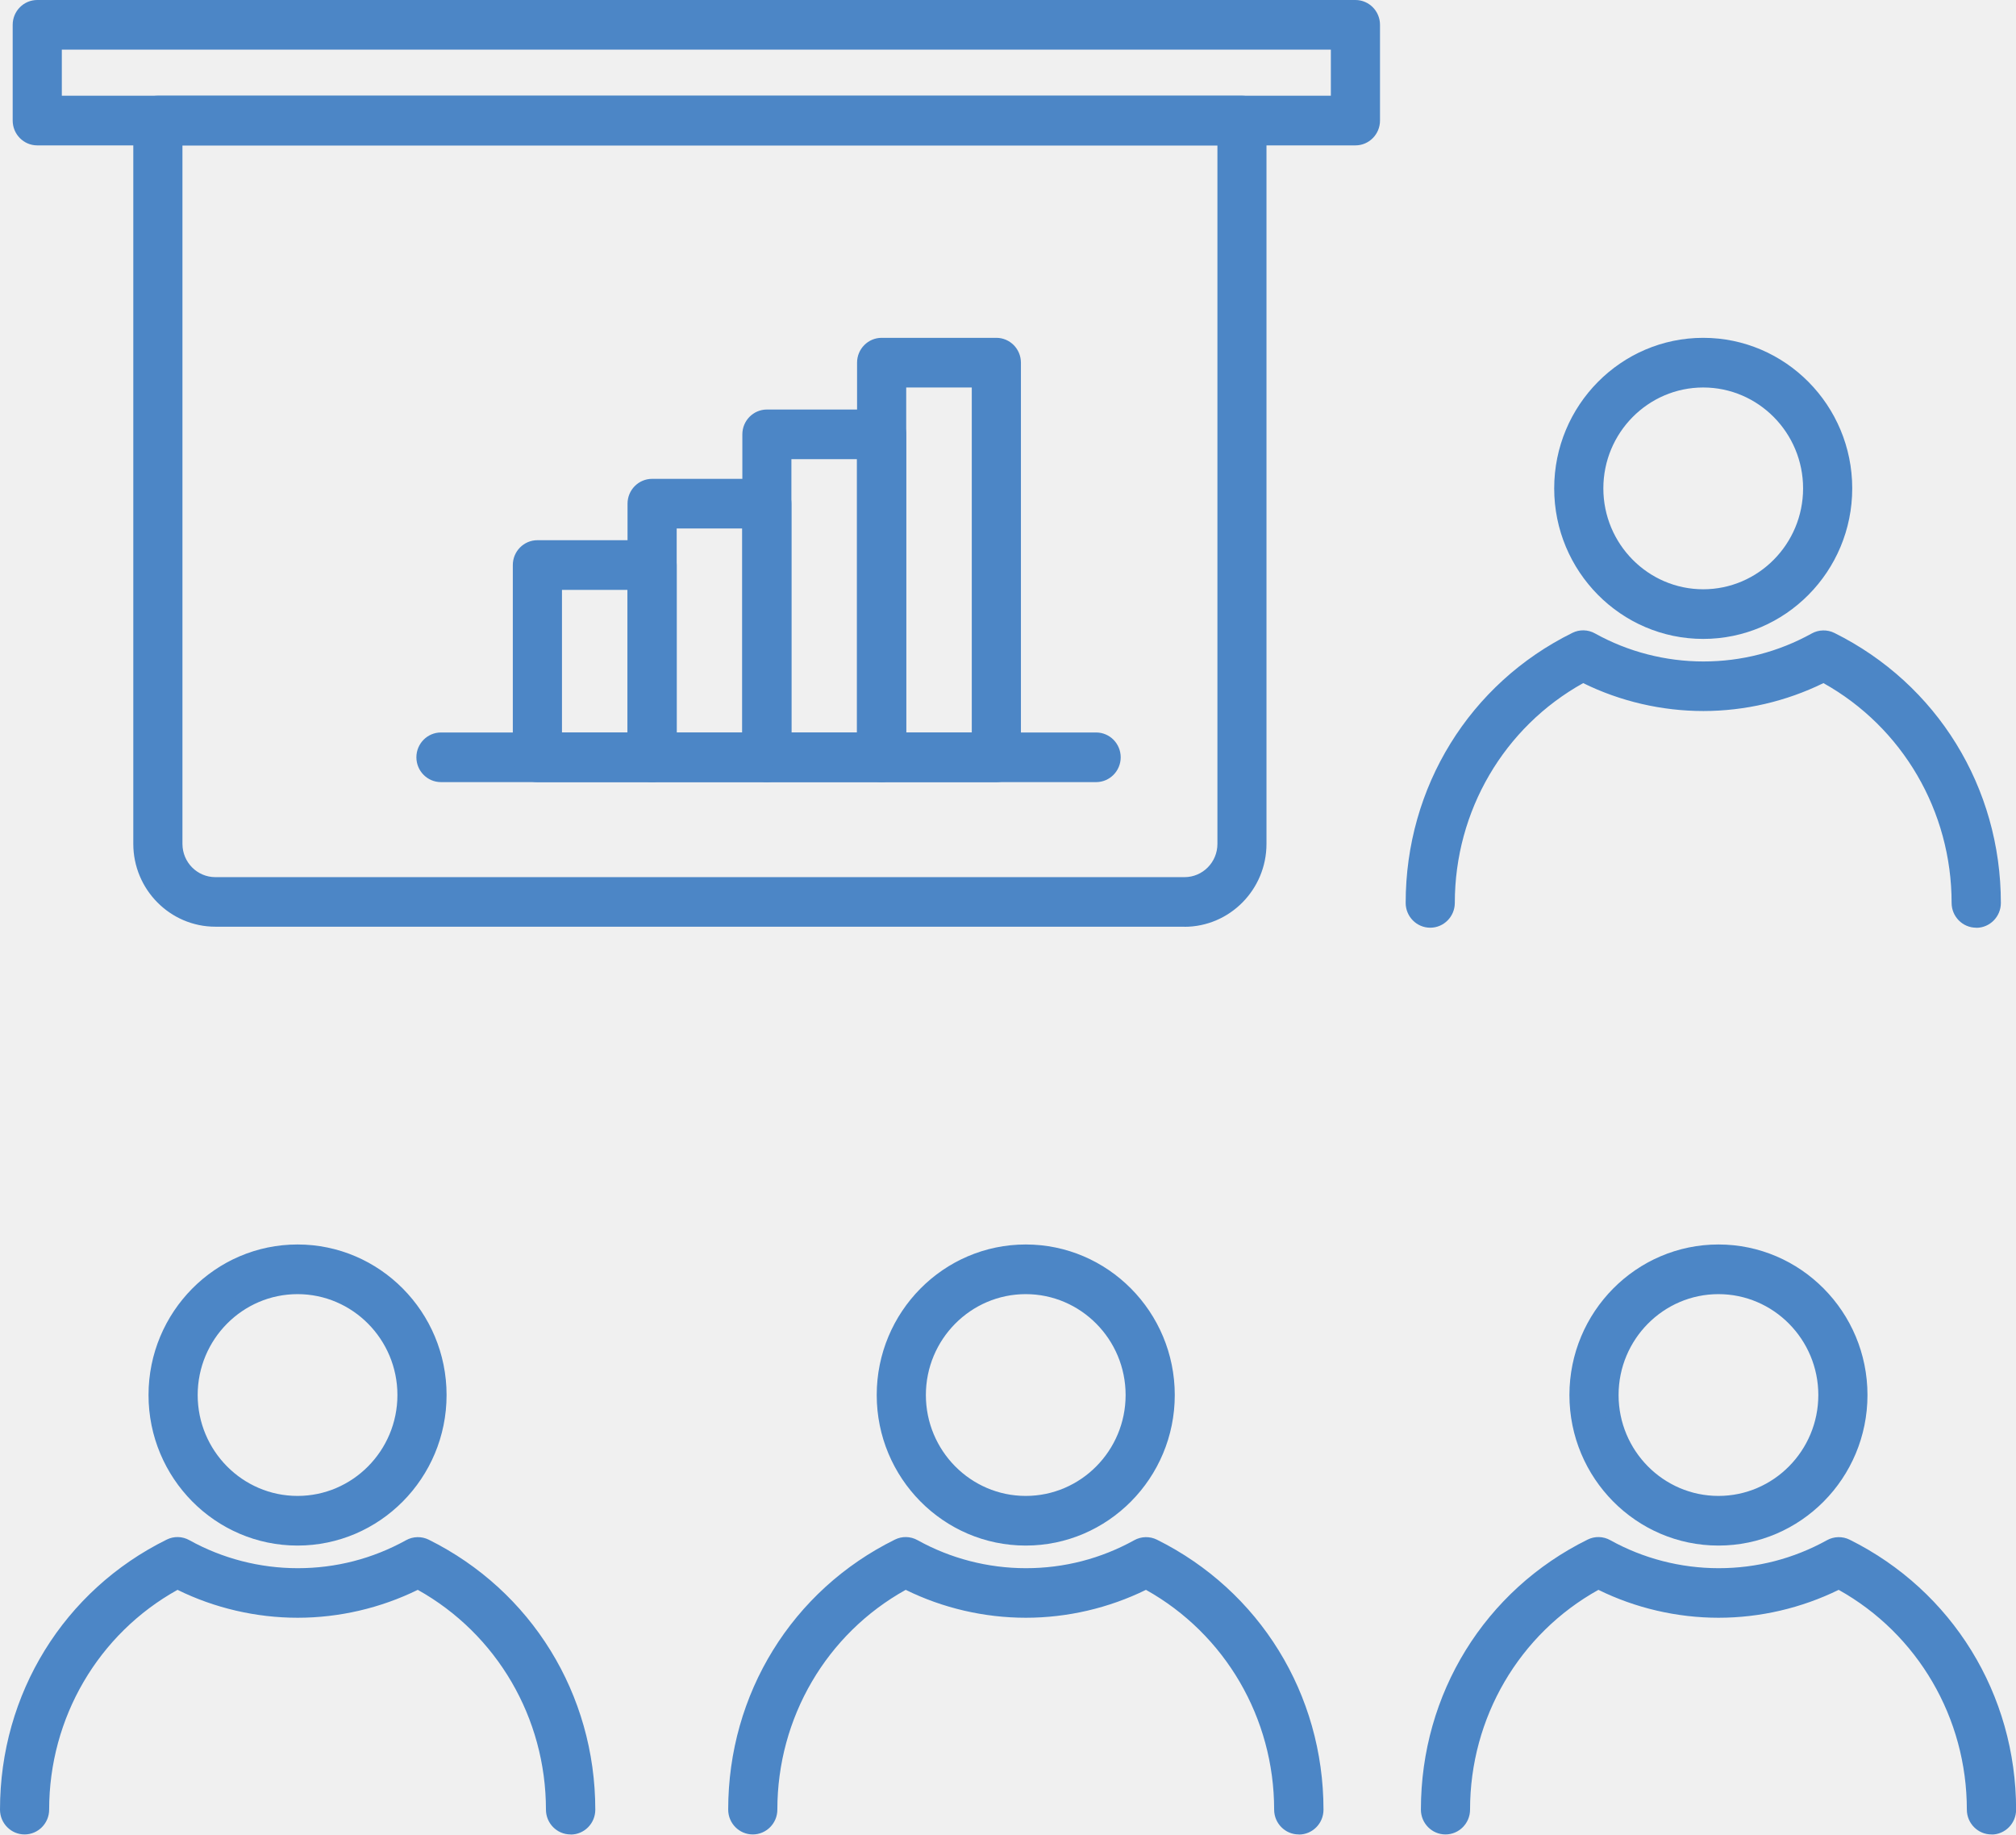
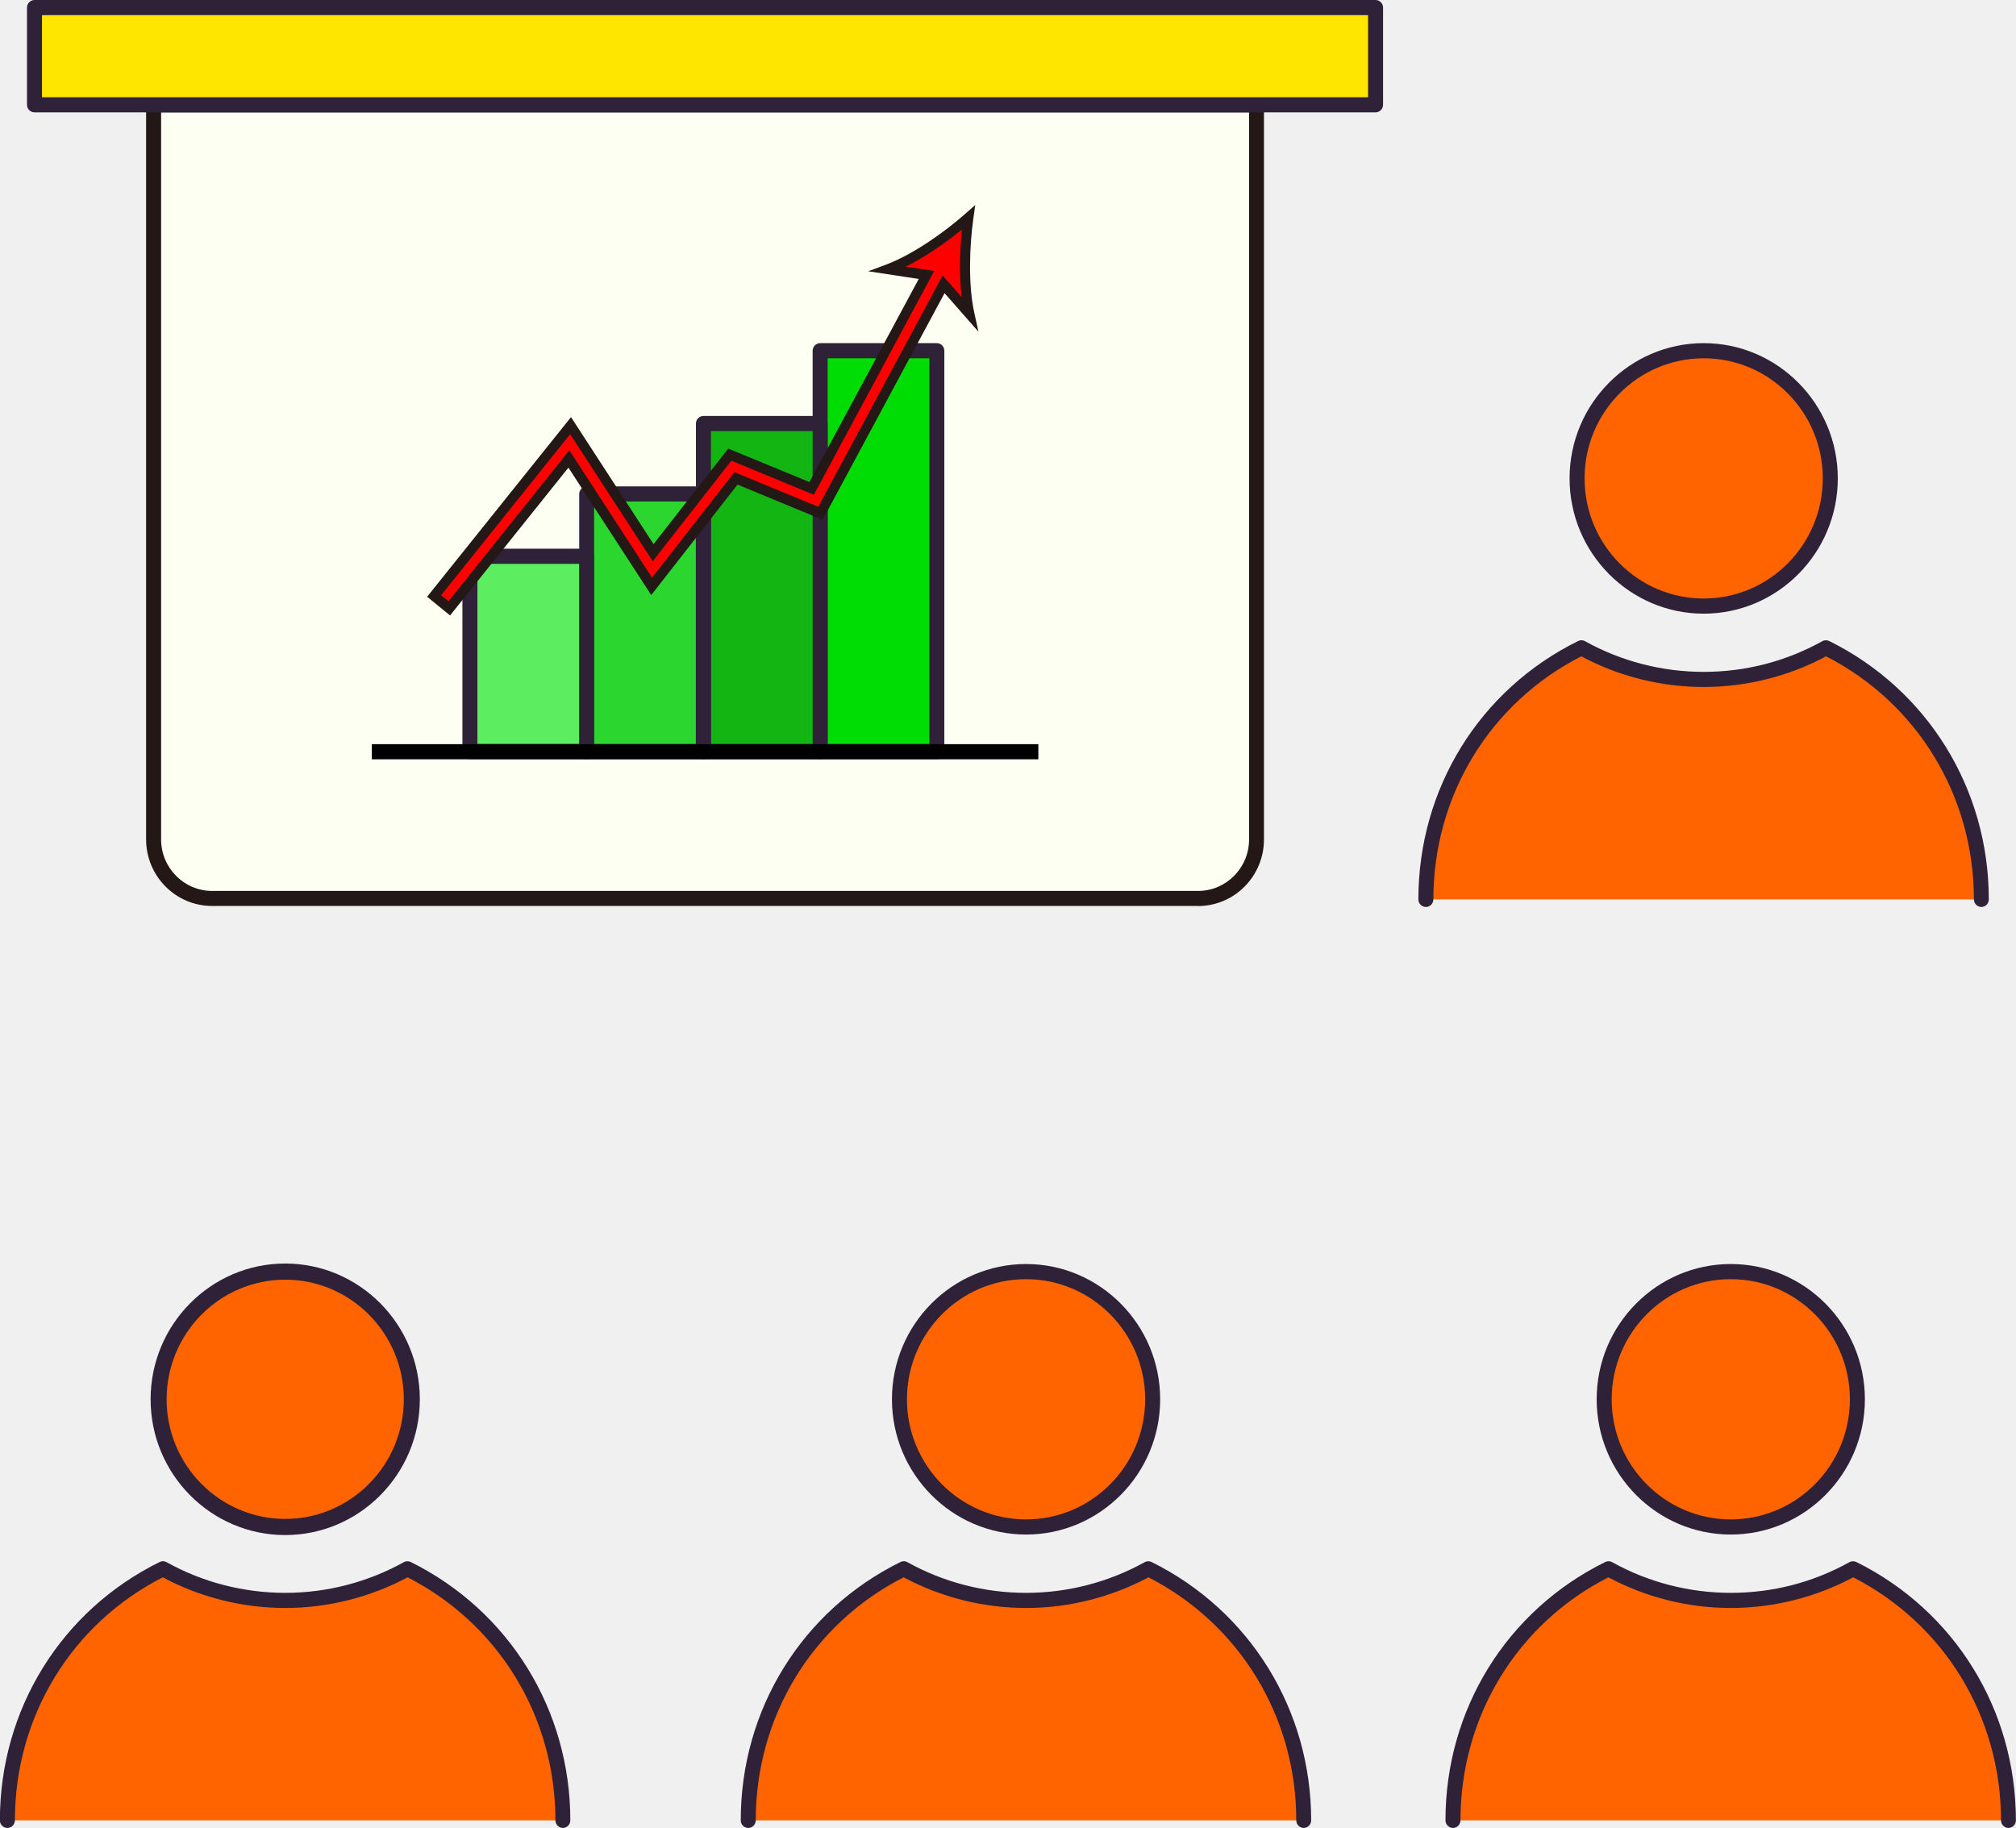
- <svg xmlns="http://www.w3.org/2000/svg" width="144" height="131" viewBox="0 0 144 131" fill="none">
-   <g clip-path="url(#clip0_148_2)">
-     <path d="M121.658 45.095C116.083 45.095 111.54 40.514 111.54 34.876C111.54 29.238 116.076 24.657 121.658 24.657C127.24 24.657 131.776 29.238 131.776 34.876C131.776 40.514 127.24 45.095 121.658 45.095ZM121.658 27.139C117.431 27.139 113.998 30.607 113.998 34.876C113.998 39.145 117.431 42.613 121.658 42.613C125.885 42.613 129.318 39.145 129.318 34.876C129.318 30.607 125.885 27.139 121.658 27.139Z" fill="#4C86C6" />
-     <path d="M121.658 45.626C115.788 45.626 111.014 40.804 111.014 34.876C111.014 28.947 115.788 24.125 121.658 24.125C127.528 24.125 132.302 28.947 132.302 34.876C132.302 40.804 127.528 45.626 121.658 45.626ZM121.658 25.189C116.371 25.189 112.067 29.536 112.067 34.876C112.067 40.215 116.371 44.562 121.658 44.562C126.945 44.562 131.249 40.215 131.249 34.876C131.249 29.536 126.945 25.189 121.658 25.189ZM121.658 43.144C117.144 43.144 113.471 39.435 113.471 34.876C113.471 30.316 117.144 26.607 121.658 26.607C126.173 26.607 129.845 30.316 129.845 34.876C129.845 39.435 126.173 43.144 121.658 43.144ZM121.658 27.671C117.726 27.671 114.525 30.904 114.525 34.876C114.525 38.847 117.726 42.081 121.658 42.081C125.59 42.081 128.792 38.847 128.792 34.876C128.792 30.904 125.59 27.671 121.658 27.671Z" fill="#4C86C6" />
-     <path d="M141.156 65.716C140.475 65.716 139.928 65.163 139.928 64.475C139.928 57.59 136.234 51.406 130.252 48.179C127.598 49.534 124.642 50.243 121.665 50.243C118.688 50.243 115.718 49.534 113.071 48.179C107.082 51.385 103.389 57.576 103.389 64.475C103.389 65.163 102.841 65.716 102.16 65.716C101.479 65.716 100.931 65.163 100.931 64.475C100.931 56.413 105.383 49.208 112.545 45.669C112.903 45.492 113.324 45.499 113.675 45.697C116.104 47.052 118.864 47.761 121.665 47.761C124.467 47.761 127.184 47.066 129.655 45.697C130.007 45.506 130.428 45.492 130.786 45.669C137.941 49.222 142.385 56.427 142.385 64.475C142.385 65.163 141.837 65.716 141.156 65.716Z" fill="#4C86C6" />
-     <path d="M141.156 66.249C140.187 66.249 139.401 65.454 139.401 64.476C139.401 57.93 135.897 51.938 130.245 48.782C127.584 50.087 124.628 50.775 121.665 50.775C118.702 50.775 115.732 50.087 113.085 48.782C107.426 51.924 103.915 57.916 103.915 64.476C103.915 65.454 103.129 66.249 102.16 66.249C101.191 66.249 100.405 65.454 100.405 64.476C100.405 56.207 104.969 48.818 112.313 45.194C112.825 44.939 113.429 44.953 113.935 45.237C116.28 46.541 118.955 47.236 121.672 47.236C124.389 47.236 127.015 46.563 129.41 45.237C129.908 44.96 130.519 44.946 131.032 45.201C138.369 48.846 142.919 56.235 142.919 64.483C142.919 65.461 142.132 66.256 141.163 66.256L141.156 66.249ZM130.259 47.584L130.498 47.712C136.635 51.016 140.454 57.441 140.454 64.476C140.454 64.866 140.77 65.185 141.156 65.185C141.543 65.185 141.858 64.866 141.858 64.476C141.858 56.633 137.526 49.612 130.554 46.144C130.351 46.038 130.105 46.045 129.908 46.158C127.352 47.577 124.579 48.293 121.665 48.293C118.751 48.293 115.929 47.556 113.422 46.158C113.219 46.045 112.98 46.038 112.776 46.144C105.797 49.591 101.458 56.618 101.458 64.476C101.458 64.866 101.774 65.185 102.16 65.185C102.546 65.185 102.862 64.866 102.862 64.476C102.862 57.427 106.682 51.002 112.825 47.712L113.064 47.584L113.31 47.712C115.88 49.023 118.765 49.718 121.665 49.718C124.565 49.718 127.444 49.023 130.021 47.712L130.266 47.591L130.259 47.584Z" fill="#4C86C6" />
-     <path d="M21.253 109.84C15.679 109.84 11.136 105.259 11.136 99.621C11.136 93.983 15.672 89.402 21.253 89.402C26.835 89.402 31.371 93.983 31.371 99.621C31.371 105.259 26.835 109.84 21.253 109.84ZM21.253 91.884C17.027 91.884 13.593 95.352 13.593 99.621C13.593 103.89 17.027 107.358 21.253 107.358C25.48 107.358 28.914 103.89 28.914 99.621C28.914 95.352 25.48 91.884 21.253 91.884Z" fill="#4C86C6" />
-     <path d="M21.253 110.371C15.384 110.371 10.609 105.549 10.609 99.621C10.609 93.692 15.384 88.87 21.253 88.87C27.123 88.87 31.898 93.692 31.898 99.621C31.898 105.549 27.123 110.371 21.253 110.371ZM21.253 89.934C15.966 89.934 11.662 94.281 11.662 99.621C11.662 104.961 15.966 109.308 21.253 109.308C26.541 109.308 30.845 104.961 30.845 99.621C30.845 94.281 26.541 89.934 21.253 89.934ZM21.253 107.889C16.739 107.889 13.067 104.181 13.067 99.621C13.067 95.061 16.739 91.352 21.253 91.352C25.768 91.352 29.44 95.061 29.44 99.621C29.44 104.181 25.768 107.889 21.253 107.889ZM21.253 92.416C17.322 92.416 14.12 95.65 14.12 99.621C14.12 103.592 17.322 106.826 21.253 106.826C25.185 106.826 28.387 103.592 28.387 99.621C28.387 95.65 25.185 92.416 21.253 92.416Z" fill="#4C86C6" />
-     <path d="M40.752 130.468C40.071 130.468 39.523 129.914 39.523 129.227C39.523 122.341 35.83 116.157 29.848 112.93C27.194 114.285 24.238 114.994 21.261 114.994C18.284 114.994 15.313 114.285 12.666 112.93C6.677 116.136 2.984 122.327 2.984 129.227C2.984 129.914 2.436 130.468 1.755 130.468C1.074 130.468 0.527 129.914 0.527 129.227C0.527 121.164 4.978 113.959 12.14 110.42C12.498 110.243 12.919 110.25 13.27 110.448C15.693 111.803 18.459 112.512 21.261 112.512C24.062 112.512 26.779 111.817 29.251 110.448C29.602 110.257 30.023 110.243 30.381 110.42C37.536 113.973 41.98 121.178 41.98 129.227C41.98 129.914 41.433 130.468 40.752 130.468Z" fill="#4C86C6" />
-     <path d="M40.752 131C39.783 131 38.996 130.205 38.996 129.227C38.996 122.681 35.493 116.689 29.841 113.533C27.18 114.838 24.224 115.526 21.261 115.526C18.297 115.526 15.328 114.838 12.681 113.533C7.021 116.675 3.511 122.667 3.511 129.227C3.511 130.205 2.724 131 1.755 131C0.786 131 0 130.205 0 129.227C0 120.958 4.564 113.569 11.908 109.945C12.421 109.69 13.024 109.704 13.53 109.988C15.875 111.292 18.55 111.987 21.267 111.987C23.985 111.987 26.611 111.314 29.005 109.988C29.503 109.711 30.114 109.697 30.627 109.952C37.964 113.597 42.521 120.986 42.521 129.234C42.521 130.212 41.735 131.007 40.766 131.007L40.752 131ZM29.855 112.335L30.093 112.463C36.23 115.767 40.05 122.192 40.05 129.227C40.05 129.617 40.365 129.936 40.752 129.936C41.138 129.936 41.454 129.617 41.454 129.227C41.454 121.384 37.122 114.363 30.149 110.895C29.946 110.789 29.7 110.796 29.503 110.909C26.948 112.328 24.174 113.044 21.261 113.044C18.347 113.044 15.524 112.307 13.018 110.909C12.821 110.796 12.575 110.789 12.371 110.895C5.392 114.342 1.053 121.362 1.053 129.227C1.053 129.617 1.369 129.936 1.755 129.936C2.142 129.936 2.457 129.617 2.457 129.227C2.457 122.178 6.277 115.753 12.421 112.463L12.659 112.335L12.905 112.463C15.475 113.774 18.361 114.469 21.261 114.469C24.16 114.469 27.032 113.774 29.616 112.463L29.862 112.342L29.855 112.335Z" fill="#4C86C6" />
-     <path d="M73.267 109.84C67.692 109.84 63.15 105.259 63.15 99.621C63.15 93.983 67.685 89.402 73.267 89.402C78.849 89.402 83.385 93.983 83.385 99.621C83.385 105.259 78.849 109.84 73.267 109.84ZM73.267 91.884C69.04 91.884 65.607 95.352 65.607 99.621C65.607 103.89 69.04 107.358 73.267 107.358C77.494 107.358 80.928 103.89 80.928 99.621C80.928 95.352 77.494 91.884 73.267 91.884Z" fill="#4C86C6" />
-     <path d="M73.267 110.371C67.397 110.371 62.623 105.549 62.623 99.621C62.623 93.692 67.397 88.87 73.267 88.87C79.137 88.87 83.912 93.692 83.912 99.621C83.912 105.549 79.137 110.371 73.267 110.371ZM73.267 89.934C67.98 89.934 63.676 94.281 63.676 99.621C63.676 104.961 67.98 109.308 73.267 109.308C78.554 109.308 82.859 104.961 82.859 99.621C82.859 94.281 78.554 89.934 73.267 89.934ZM73.267 107.889C68.753 107.889 65.081 104.181 65.081 99.621C65.081 95.061 68.753 91.352 73.267 91.352C77.782 91.352 81.454 95.061 81.454 99.621C81.454 104.181 77.782 107.889 73.267 107.889ZM73.267 92.416C69.335 92.416 66.134 95.65 66.134 99.621C66.134 103.592 69.335 106.826 73.267 106.826C77.199 106.826 80.401 103.592 80.401 99.621C80.401 95.65 77.199 92.416 73.267 92.416Z" fill="#4C86C6" />
-     <path d="M92.766 130.468C92.085 130.468 91.537 129.914 91.537 129.227C91.537 122.341 87.844 116.157 81.861 112.93C79.207 114.285 76.251 114.994 73.274 114.994C70.297 114.994 67.327 114.285 64.68 112.93C58.691 116.136 54.998 122.327 54.998 129.227C54.998 129.914 54.45 130.468 53.769 130.468C53.088 130.468 52.541 129.914 52.541 129.227C52.541 121.164 56.992 113.959 64.154 110.42C64.512 110.243 64.933 110.25 65.284 110.448C67.713 111.803 70.473 112.512 73.274 112.512C76.076 112.512 78.793 111.817 81.265 110.448C81.616 110.257 82.037 110.243 82.395 110.42C89.55 113.973 93.994 121.178 93.994 129.227C93.994 129.914 93.447 130.468 92.766 130.468Z" fill="#4C86C6" />
-     <path d="M92.766 131C91.797 131 91.01 130.205 91.01 129.227C91.01 122.681 87.507 116.689 81.854 113.533C79.193 114.838 76.237 115.526 73.274 115.526C70.311 115.526 67.341 114.838 64.694 113.533C59.035 116.675 55.525 122.667 55.525 129.227C55.525 130.205 54.738 131 53.769 131C52.8 131 52.014 130.205 52.014 129.227C52.014 120.958 56.578 113.569 63.922 109.945C64.434 109.69 65.038 109.704 65.544 109.988C67.889 111.292 70.564 111.987 73.281 111.987C75.999 111.987 78.625 111.314 81.019 109.988C81.517 109.711 82.128 109.697 82.641 109.952C89.978 113.597 94.535 120.986 94.535 129.234C94.535 130.212 93.749 131.007 92.78 131.007L92.766 131ZM81.868 112.335L82.107 112.463C88.244 115.767 92.063 122.192 92.063 129.227C92.063 129.617 92.379 129.936 92.766 129.936C93.152 129.936 93.468 129.617 93.468 129.227C93.468 121.384 89.135 114.363 82.163 110.895C81.96 110.789 81.714 110.796 81.517 110.909C78.962 112.328 76.188 113.044 73.274 113.044C70.361 113.044 67.538 112.307 65.031 110.909C64.828 110.796 64.589 110.789 64.385 110.895C57.406 114.342 53.067 121.369 53.067 129.227C53.067 129.617 53.383 129.936 53.769 129.936C54.155 129.936 54.471 129.617 54.471 129.227C54.471 122.178 58.291 115.753 64.434 112.463L64.673 112.335L64.919 112.463C67.489 113.774 70.375 114.469 73.274 114.469C76.174 114.469 79.046 113.774 81.63 112.463L81.876 112.342L81.868 112.335Z" fill="#4C86C6" />
-     <path d="M122.747 109.84C117.172 109.84 112.629 105.259 112.629 99.621C112.629 93.983 117.165 89.402 122.747 89.402C128.328 89.402 132.864 93.983 132.864 99.621C132.864 105.259 128.328 109.84 122.747 109.84ZM122.747 91.884C118.52 91.884 115.086 95.352 115.086 99.621C115.086 103.89 118.52 107.358 122.747 107.358C126.973 107.358 130.407 103.89 130.407 99.621C130.407 95.352 126.973 91.884 122.747 91.884Z" fill="#4C86C6" />
-     <path d="M122.747 110.371C116.877 110.371 112.102 105.549 112.102 99.621C112.102 93.692 116.877 88.87 122.747 88.87C128.616 88.87 133.391 93.692 133.391 99.621C133.391 105.549 128.616 110.371 122.747 110.371ZM122.747 89.934C117.459 89.934 113.155 94.281 113.155 99.621C113.155 104.961 117.459 109.308 122.747 109.308C128.034 109.308 132.338 104.961 132.338 99.621C132.338 94.281 128.034 89.934 122.747 89.934ZM122.747 107.889C118.232 107.889 114.56 104.181 114.56 99.621C114.56 95.061 118.232 91.352 122.747 91.352C127.261 91.352 130.933 95.061 130.933 99.621C130.933 104.181 127.261 107.889 122.747 107.889ZM122.747 92.416C118.815 92.416 115.613 95.65 115.613 99.621C115.613 103.592 118.815 106.826 122.747 106.826C126.678 106.826 129.88 103.592 129.88 99.621C129.88 95.65 126.678 92.416 122.747 92.416Z" fill="#4C86C6" />
-     <path d="M142.245 130.468C141.564 130.468 141.016 129.914 141.016 129.227C141.016 122.341 137.323 116.157 131.341 112.93C128.687 114.285 125.731 114.994 122.754 114.994C119.776 114.994 116.806 114.285 114.159 112.93C108.17 116.136 104.477 122.327 104.477 129.227C104.477 129.914 103.929 130.468 103.248 130.468C102.567 130.468 102.02 129.914 102.02 129.227C102.02 121.164 106.471 113.959 113.633 110.42C113.991 110.243 114.412 110.25 114.763 110.448C117.193 111.803 119.952 112.512 122.754 112.512C125.555 112.512 128.272 111.817 130.744 110.448C131.095 110.257 131.516 110.243 131.874 110.42C139.029 113.973 143.473 121.178 143.473 129.227C143.473 129.914 142.926 130.468 142.245 130.468Z" fill="#4C86C6" />
-     <path d="M142.245 131C141.276 131 140.489 130.205 140.489 129.227C140.489 122.681 136.986 116.689 131.334 113.533C128.672 114.838 125.717 115.526 122.754 115.526C119.791 115.526 116.821 114.838 114.173 113.533C108.514 116.675 105.004 122.667 105.004 129.227C105.004 130.205 104.217 131 103.248 131C102.279 131 101.493 130.205 101.493 129.227C101.493 120.958 106.057 113.569 113.401 109.945C113.914 109.69 114.518 109.704 115.023 109.988C117.368 111.292 120.043 111.987 122.761 111.987C125.478 111.987 128.104 111.314 130.498 109.988C130.997 109.711 131.607 109.697 132.12 109.952C139.45 113.597 144.007 120.986 144.007 129.234C144.007 130.212 143.221 131.007 142.252 131.007L142.245 131ZM131.348 112.335L131.586 112.463C137.723 115.767 141.543 122.192 141.543 129.227C141.543 129.617 141.859 129.936 142.245 129.936C142.631 129.936 142.947 129.617 142.947 129.227C142.947 121.384 138.615 114.363 131.643 110.895C131.439 110.789 131.193 110.796 130.997 110.909C128.441 112.328 125.667 113.044 122.754 113.044C119.84 113.044 117.017 112.307 114.511 110.909C114.307 110.796 114.068 110.789 113.865 110.895C106.885 114.342 102.546 121.362 102.546 129.227C102.546 129.617 102.862 129.936 103.248 129.936C103.635 129.936 103.95 129.617 103.95 129.227C103.95 122.178 107.77 115.753 113.914 112.463L114.152 112.335L114.398 112.463C116.968 113.774 119.854 114.469 122.754 114.469C125.653 114.469 128.532 113.774 131.109 112.463L131.355 112.342L131.348 112.335Z" fill="#4C86C6" />
-     <path d="M84.607 65.645H15.384C12.442 65.645 10.047 63.227 10.047 60.256V8.609C10.047 7.921 10.595 7.368 11.276 7.368H88.707C89.388 7.368 89.936 7.921 89.936 8.609V60.263C89.936 63.234 87.542 65.653 84.6 65.653L84.607 65.645ZM12.505 9.85V60.263C12.505 61.866 13.797 63.171 15.384 63.171H84.607C86.194 63.171 87.486 61.866 87.486 60.263V9.85H12.505Z" fill="#4C86C6" />
-     <path d="M84.607 66.177H15.384C12.154 66.177 9.521 63.525 9.521 60.256V8.609C9.521 7.63 10.307 6.836 11.276 6.836H88.707C89.676 6.836 90.463 7.63 90.463 8.609V60.263C90.463 63.525 87.837 66.184 84.6 66.184L84.607 66.177ZM11.276 7.9C10.89 7.9 10.574 8.219 10.574 8.609V60.263C10.574 62.943 12.73 65.12 15.384 65.12H84.607C87.261 65.12 89.416 62.943 89.416 60.263V8.609C89.416 8.219 89.1 7.9 88.714 7.9H11.276ZM84.607 63.695H15.384C13.509 63.695 11.978 62.156 11.978 60.256V9.318H88.005V60.263C88.005 62.156 86.481 63.702 84.6 63.702L84.607 63.695ZM13.032 10.382V60.263C13.032 61.575 14.085 62.638 15.384 62.638H84.607C85.906 62.638 86.959 61.575 86.959 60.263V10.382H13.032Z" fill="#4C86C6" />
-     <path d="M78.295 55.321H31.498C30.817 55.321 30.269 54.768 30.269 54.08C30.269 53.392 30.817 52.839 31.498 52.839H78.295C78.976 52.839 79.523 53.392 79.523 54.08C79.523 54.768 78.976 55.321 78.295 55.321Z" fill="#4C86C6" />
-     <path d="M78.295 55.852H31.498C30.529 55.852 29.742 55.058 29.742 54.08C29.742 53.101 30.529 52.307 31.498 52.307H78.295C79.263 52.307 80.05 53.101 80.05 54.08C80.05 55.058 79.263 55.852 78.295 55.852ZM31.498 53.37C31.111 53.37 30.796 53.69 30.796 54.08C30.796 54.469 31.111 54.789 31.498 54.789H78.295C78.681 54.789 78.997 54.469 78.997 54.08C78.997 53.69 78.681 53.37 78.295 53.37H31.498Z" fill="#4C86C6" />
-     <path d="M71.168 55.321H62.974C62.293 55.321 61.745 54.767 61.745 54.08V25.898C61.745 25.21 62.293 24.657 62.974 24.657H71.168C71.849 24.657 72.397 25.21 72.397 25.898V54.08C72.397 54.767 71.849 55.321 71.168 55.321ZM64.203 52.839H69.939V27.139H64.203V52.839Z" fill="#4C86C6" />
-     <path d="M71.168 55.852H62.974C62.005 55.852 61.219 55.058 61.219 54.079V25.898C61.219 24.919 62.005 24.125 62.974 24.125H71.168C72.137 24.125 72.923 24.919 72.923 25.898V54.079C72.923 55.058 72.137 55.852 71.168 55.852ZM62.974 25.189C62.588 25.189 62.272 25.508 62.272 25.898V54.079C62.272 54.469 62.588 54.788 62.974 54.788H71.168C71.554 54.788 71.87 54.469 71.87 54.079V25.898C71.87 25.508 71.554 25.189 71.168 25.189H62.974ZM70.466 53.37H63.676V26.607H70.466V53.37ZM64.729 52.306H69.413V27.671H64.729V52.306Z" fill="#4C86C6" />
-     <path d="M62.974 55.321H54.78C54.099 55.321 53.551 54.767 53.551 54.08V31.018C53.551 30.331 54.099 29.777 54.78 29.777H62.974C63.655 29.777 64.203 30.331 64.203 31.018V54.08C64.203 54.767 63.655 55.321 62.974 55.321ZM56.002 52.839H61.738V32.259H56.002V52.839Z" fill="#4C86C6" />
-     <path d="M62.974 55.852H54.78C53.811 55.852 53.025 55.058 53.025 54.079V31.018C53.025 30.039 53.811 29.245 54.78 29.245H62.974C63.943 29.245 64.729 30.039 64.729 31.018V54.079C64.729 55.058 63.943 55.852 62.974 55.852ZM54.773 30.309C54.387 30.309 54.071 30.628 54.071 31.018V54.079C54.071 54.469 54.387 54.788 54.773 54.788H62.967C63.353 54.788 63.669 54.469 63.669 54.079V31.018C63.669 30.628 63.353 30.309 62.967 30.309H54.773ZM62.272 53.37H55.482V31.727H62.272V53.37ZM56.529 52.306H61.212V32.791H56.529V52.306Z" fill="#4C86C6" />
-     <path d="M54.773 55.321H46.579C45.898 55.321 45.351 54.768 45.351 54.08V35.968C45.351 35.281 45.898 34.727 46.579 34.727H54.773C55.454 34.727 56.002 35.281 56.002 35.968V54.08C56.002 54.768 55.454 55.321 54.773 55.321ZM47.808 52.839H53.544V37.209H47.808V52.839Z" fill="#4C86C6" />
-     <path d="M54.773 55.852H46.579C45.61 55.852 44.824 55.058 44.824 54.08V35.968C44.824 34.99 45.61 34.195 46.579 34.195H54.773C55.742 34.195 56.529 34.99 56.529 35.968V54.08C56.529 55.058 55.742 55.852 54.773 55.852ZM46.579 35.259C46.193 35.259 45.877 35.578 45.877 35.968V54.08C45.877 54.47 46.193 54.789 46.579 54.789H54.773C55.159 54.789 55.475 54.47 55.475 54.08V35.968C55.475 35.578 55.159 35.259 54.773 35.259H46.579ZM54.071 53.37H47.282V36.677H54.071V53.37ZM48.335 52.307H53.018V37.741H48.335V52.307Z" fill="#4C86C6" />
-     <path d="M46.579 55.32H38.386C37.704 55.32 37.157 54.767 37.157 54.079V40.35C37.157 39.663 37.704 39.109 38.386 39.109H46.579C47.26 39.109 47.808 39.663 47.808 40.35V54.079C47.808 54.767 47.26 55.32 46.579 55.32ZM39.614 52.838H45.351V41.591H39.614V52.838Z" fill="#4C86C6" />
-     <path d="M46.579 55.852H38.386C37.416 55.852 36.63 55.058 36.63 54.079V40.35C36.63 39.371 37.416 38.577 38.386 38.577H46.579C47.548 38.577 48.335 39.371 48.335 40.35V54.079C48.335 55.058 47.548 55.852 46.579 55.852ZM38.386 39.641C37.999 39.641 37.683 39.96 37.683 40.35V54.079C37.683 54.469 37.999 54.788 38.386 54.788H46.579C46.965 54.788 47.282 54.469 47.282 54.079V40.35C47.282 39.96 46.965 39.641 46.579 39.641H38.386ZM45.877 53.37H39.088V41.059H45.877V53.37ZM40.141 52.306H44.824V42.123H40.141V52.306Z" fill="#4C86C6" />
-     <path d="M96.817 9.85H2.661C1.98 9.85 1.432 9.297 1.432 8.609V1.773C1.432 1.085 1.98 0.532 2.661 0.532H96.817C97.498 0.532 98.046 1.085 98.046 1.773V8.609C98.046 9.297 97.498 9.85 96.817 9.85ZM3.89 7.368H95.588V3.014H3.89V7.368Z" fill="#4C86C6" />
-     <path d="M96.817 10.382H2.661C1.692 10.382 0.906 9.588 0.906 8.609V1.773C0.906 0.794 1.692 0 2.661 0H96.817C97.786 0 98.572 0.794 98.572 1.773V8.609C98.572 9.588 97.786 10.382 96.817 10.382ZM2.661 1.064C2.275 1.064 1.959 1.383 1.959 1.773V8.609C1.959 8.999 2.275 9.318 2.661 9.318H96.817C97.203 9.318 97.519 8.999 97.519 8.609V1.773C97.519 1.383 97.203 1.064 96.817 1.064H2.661ZM96.115 7.9H3.363V2.482H96.115V7.9ZM4.416 6.836H95.061V3.546H4.416V6.836Z" fill="#4C86C6" />
+ <svg xmlns="http://www.w3.org/2000/svg" width="118" height="107" viewBox="0 0 118 107" fill="none">
+   <g clip-path="url(#clip0_526_721)">
+     <path d="M24.106 82.13C24.225 78.004 21.004 74.562 16.913 74.443C12.822 74.323 9.41 77.571 9.291 81.698C9.173 85.824 12.393 89.266 16.484 89.385C20.575 89.505 23.988 86.257 24.106 82.13Z" fill="#FF6400" />
+     <path d="M16.694 89.855C12.351 89.855 8.815 86.289 8.815 81.908C8.815 77.527 12.351 73.961 16.694 73.961C21.037 73.961 24.573 77.527 24.573 81.908C24.573 86.289 21.037 89.855 16.694 89.855ZM16.694 74.906C12.866 74.906 9.752 78.047 9.752 81.908C9.752 85.769 12.866 88.91 16.694 88.91C20.522 88.91 23.636 85.769 23.636 81.908C23.636 78.047 20.522 74.906 16.694 74.906Z" fill="#2E2138" />
+     <path d="M0.439 106.557C0.439 100.086 4.15 94.489 9.547 91.826C11.66 93.001 14.107 93.674 16.7 93.674C19.293 93.674 21.728 93.001 23.853 91.826C29.238 94.501 32.949 100.086 32.949 106.557" fill="#FF6400" />
+     <path d="M32.949 107C32.709 107 32.51 106.799 32.51 106.557C32.51 100.5 29.203 95.068 23.859 92.328C21.658 93.503 19.188 94.123 16.694 94.123C14.2 94.123 11.719 93.503 9.529 92.328C4.179 95.056 0.872 100.488 0.872 106.557C0.872 106.799 0.673 107 0.433 107C0.193 107 -0.006 106.799 -0.006 106.557C-0.006 100.069 3.576 94.277 9.348 91.431C9.477 91.366 9.629 91.372 9.752 91.443C11.859 92.618 14.259 93.238 16.694 93.238C19.129 93.238 21.517 92.618 23.636 91.443C23.759 91.372 23.911 91.372 24.04 91.431C29.8 94.289 33.382 100.086 33.382 106.557C33.382 106.799 33.183 107 32.943 107H32.949Z" fill="#2E2138" />
+     <path d="M67.443 82.48C67.757 78.364 64.702 74.771 60.622 74.455C56.541 74.139 52.979 77.219 52.666 81.335C52.352 85.451 55.407 89.044 59.487 89.36C63.568 89.676 67.13 86.596 67.443 82.48Z" fill="#FF6400" />
+     <path d="M60.057 89.825C55.731 89.825 52.207 86.277 52.207 81.908C52.207 77.539 55.731 73.99 60.057 73.99C64.382 73.99 67.906 77.544 67.906 81.908C67.906 86.271 64.382 89.825 60.057 89.825ZM60.057 74.876C56.211 74.876 53.085 78.029 53.085 81.908C53.085 85.787 56.211 88.939 60.057 88.939C63.902 88.939 67.028 85.787 67.028 81.908C67.028 78.029 63.902 74.876 60.057 74.876Z" fill="#2E2138" />
+     <path d="M43.801 106.557C43.801 100.086 47.513 94.489 52.91 91.826C55.023 93.001 57.469 93.674 60.062 93.674C62.656 93.674 65.091 93.001 67.215 91.826C72.6 94.501 76.312 100.086 76.312 106.557" fill="#FF6400" />
+     <path d="M76.312 107C76.072 107 75.873 106.799 75.873 106.557C75.873 100.5 72.565 95.068 67.221 92.328C65.02 93.503 62.55 94.123 60.057 94.123C57.563 94.123 55.081 93.503 52.892 92.328C47.542 95.056 44.235 100.488 44.235 106.557C44.235 106.799 44.036 107 43.796 107C43.556 107 43.357 106.799 43.357 106.557C43.357 100.069 46.939 94.277 52.711 91.431C52.839 91.366 52.991 91.372 53.114 91.443C55.222 92.618 57.621 93.238 60.057 93.238C62.492 93.238 64.88 92.618 66.999 91.443C67.122 91.372 67.274 91.372 67.403 91.431C73.162 94.289 76.745 100.086 76.745 106.557C76.745 106.799 76.546 107 76.306 107H76.312Z" fill="#2E2138" />
+     <path d="M108.695 82.478C109.008 78.362 105.954 74.769 101.874 74.453C97.793 74.137 94.231 77.218 93.918 81.334C93.604 85.45 96.658 89.042 100.739 89.358C104.82 89.674 108.382 86.594 108.695 82.478Z" fill="#FF6400" />
+     <path d="M101.306 89.825C96.98 89.825 93.456 86.277 93.456 81.908C93.456 77.539 96.98 73.99 101.306 73.99C105.632 73.99 109.155 77.544 109.155 81.908C109.155 86.271 105.632 89.825 101.306 89.825ZM101.306 74.876C97.46 74.876 94.334 78.029 94.334 81.908C94.334 85.787 97.46 88.939 101.306 88.939C105.152 88.939 108.277 85.787 108.277 81.908C108.277 78.029 105.152 74.876 101.306 74.876Z" fill="#2E2138" />
+     <path d="M85.051 106.557C85.051 100.086 88.762 94.489 94.159 91.826C96.272 93.001 98.719 93.674 101.312 93.674C103.905 93.674 106.34 93.001 108.465 91.826C113.85 94.501 117.561 100.086 117.561 106.557" fill="#FF6400" />
+     <path d="M117.561 107C117.321 107 117.122 106.799 117.122 106.557C117.122 100.5 113.815 95.068 108.471 92.328C106.27 93.503 103.799 94.123 101.306 94.123C98.812 94.123 96.331 93.503 94.141 92.328C88.791 95.056 85.484 100.488 85.484 106.557C85.484 106.799 85.285 107 85.045 107C84.805 107 84.606 106.799 84.606 106.557C84.606 100.069 88.188 94.277 93.96 91.431C94.089 91.366 94.241 91.372 94.364 91.443C96.471 92.618 98.871 93.238 101.306 93.238C103.741 93.238 106.1 92.635 108.248 91.443C108.371 91.372 108.523 91.372 108.652 91.431C114.412 94.289 117.994 100.086 117.994 106.557C117.994 106.799 117.795 107 117.555 107H117.561Z" fill="#2E2138" />
+     <path d="M107.032 29.204C107.69 25.13 104.949 21.289 100.909 20.625C96.87 19.962 93.062 22.727 92.404 26.801C91.746 30.876 94.487 34.717 98.527 35.38C102.566 36.044 106.374 33.279 107.032 29.204Z" fill="#FF6400" />
+     <path d="M99.72 35.921C95.394 35.921 91.87 32.367 91.87 28.003C91.87 23.64 95.394 20.086 99.72 20.086C104.045 20.086 107.569 23.64 107.569 28.003C107.569 32.367 104.045 35.921 99.72 35.921ZM99.72 20.972C95.874 20.972 92.748 24.124 92.748 28.003C92.748 31.882 95.874 35.035 99.72 35.035C103.565 35.035 106.691 31.882 106.691 28.003C106.691 24.124 103.565 20.972 99.72 20.972Z" fill="#2E2138" />
+     <path d="M83.465 52.647C83.465 46.176 87.17 40.579 92.573 37.916C94.686 39.091 97.132 39.764 99.725 39.764C102.319 39.764 104.754 39.091 106.878 37.916C112.264 40.591 115.975 46.176 115.975 52.647" fill="#FF6400" />
+     <path d="M115.975 53.09C115.735 53.09 115.536 52.889 115.536 52.647C115.536 46.59 112.228 41.158 106.884 38.418C104.683 39.593 102.213 40.213 99.72 40.213C97.226 40.213 94.744 39.593 92.555 38.418C87.205 41.146 83.898 46.578 83.898 52.647C83.898 52.889 83.699 53.09 83.459 53.09C83.219 53.09 83.02 52.889 83.02 52.647C83.02 46.158 86.602 40.367 92.374 37.521C92.502 37.456 92.654 37.462 92.777 37.533C94.885 38.708 97.285 39.328 99.72 39.328C102.155 39.328 104.514 38.725 106.662 37.533C106.785 37.462 106.937 37.462 107.066 37.521C112.826 40.378 116.408 46.176 116.408 52.647C116.408 52.889 116.209 53.09 115.969 53.09H115.975Z" fill="#2E2138" />
+     <path d="M8.991 6.134H73.543V49.139C73.543 51.046 72.009 52.593 70.119 52.593H12.415C10.524 52.593 8.991 51.046 8.991 49.139V6.134Z" fill="#FDFFF3" />
+     <path d="M70.124 53.031H12.415C10.284 53.031 8.552 51.283 8.552 49.134V5.691H73.982V49.14C73.982 51.289 72.249 53.036 70.119 53.036L70.124 53.031ZM9.43 6.577V49.14C9.43 50.799 10.77 52.151 12.415 52.151H70.124C71.769 52.151 73.11 50.799 73.11 49.14V6.577H9.43Z" fill="#231815" />
+     <path d="M80.514 0.442H2.019V6.134H80.514V0.442Z" fill="#FFE600" />
+     <path d="M80.514 6.577H2.019C1.779 6.577 1.58 6.376 1.58 6.134V0.443C1.58 0.201 1.779 0 2.019 0H80.514C80.754 0 80.953 0.201 80.953 0.443V6.134C80.953 6.376 80.754 6.577 80.514 6.577ZM2.458 5.692H80.075V0.886H2.458V5.692Z" fill="#2E2138" />
+     <path d="M54.835 20.528H48.004V43.991H54.835V20.528Z" fill="#00DD05" />
+     <path d="M54.835 44.434H48.004C47.764 44.434 47.565 44.234 47.565 43.992V20.529C47.565 20.287 47.764 20.086 48.004 20.086H54.835C55.075 20.086 55.274 20.287 55.274 20.529V43.992C55.274 44.234 55.075 44.434 54.835 44.434ZM48.443 43.549H54.396V20.972H48.443V43.549Z" fill="#2E2138" />
+     <path d="M48.004 24.791H41.173V43.991H48.004V24.791Z" fill="#12B512" />
+     <path d="M48.004 44.434H41.173C40.933 44.434 40.734 44.234 40.734 43.992V24.791C40.734 24.549 40.933 24.349 41.173 24.349H48.004C48.244 24.349 48.443 24.549 48.443 24.791V43.992C48.443 44.234 48.244 44.434 48.004 44.434ZM41.612 43.549H47.565V25.234H41.612V43.549Z" fill="#2E2138" />
+     <path d="M41.167 28.912H34.336V43.991H41.167V28.912Z" fill="#2BD62F" />
+     <path d="M41.173 44.434H34.342C34.102 44.434 33.903 44.234 33.903 43.992V28.913C33.903 28.671 34.102 28.47 34.342 28.47H41.173C41.413 28.47 41.612 28.671 41.612 28.913V43.992C41.612 44.234 41.413 44.434 41.173 44.434ZM34.775 43.549H40.728V29.355H34.775V43.549Z" fill="#2E2138" />
+     <path d="M34.336 32.56H27.505V43.991H34.336V32.56Z" fill="#5DED61" />
+     <path d="M34.336 44.434H27.505C27.265 44.434 27.066 44.233 27.066 43.991V32.561C27.066 32.319 27.265 32.118 27.505 32.118H34.336C34.576 32.118 34.775 32.319 34.775 32.561V43.991C34.775 44.233 34.576 44.434 34.336 44.434ZM27.944 43.548H33.897V33.004H27.944V43.548Z" fill="#2E2138" />
+     <path d="M21.763 43.56V44.446H60.776V43.56H21.763Z" fill="black" />
+     <path d="M56.738 18.353C56.375 16.73 56.434 14.456 56.679 12.738C55.38 13.884 53.524 15.171 51.979 15.749L54.227 16.092L47.501 28.585L42.707 26.607L38.218 32.346L33.388 24.907L25.404 34.879L26.294 35.599L33.295 26.849L38.136 34.306L43.07 27.989L48.016 30.031L55.228 16.629L56.738 18.347V18.353Z" fill="#FF0000" />
+     <path d="M26.341 36.024L25 34.931L33.423 24.416L38.253 31.85L42.625 26.258L47.378 28.219L53.776 16.328L50.82 15.879L51.88 15.483C53.495 14.875 55.374 13.511 56.486 12.525L57.083 12L56.972 12.791C56.761 14.273 56.65 16.605 57.025 18.3L57.27 19.416L55.286 17.16L48.151 30.427L43.169 28.366L38.118 34.831L33.271 27.374L26.335 36.036L26.341 36.024ZM25.82 34.843L26.253 35.191L33.324 26.359L38.165 33.81L42.988 27.64L47.893 29.665L55.175 16.127L56.287 17.39C56.135 16.091 56.182 14.645 56.299 13.441C55.368 14.196 54.186 15.023 53.027 15.607L54.683 15.861L47.636 28.962L42.807 26.967L38.206 32.853L33.371 25.414L25.82 34.843Z" fill="#231815" />
  </g>
  <defs>
-     <clipPath id="clip0_148_2">
-       <rect width="144" height="131" fill="white" />
+     <clipPath id="clip0_526_721">
+       <rect width="118" height="107" fill="white" />
    </clipPath>
  </defs>
</svg>
